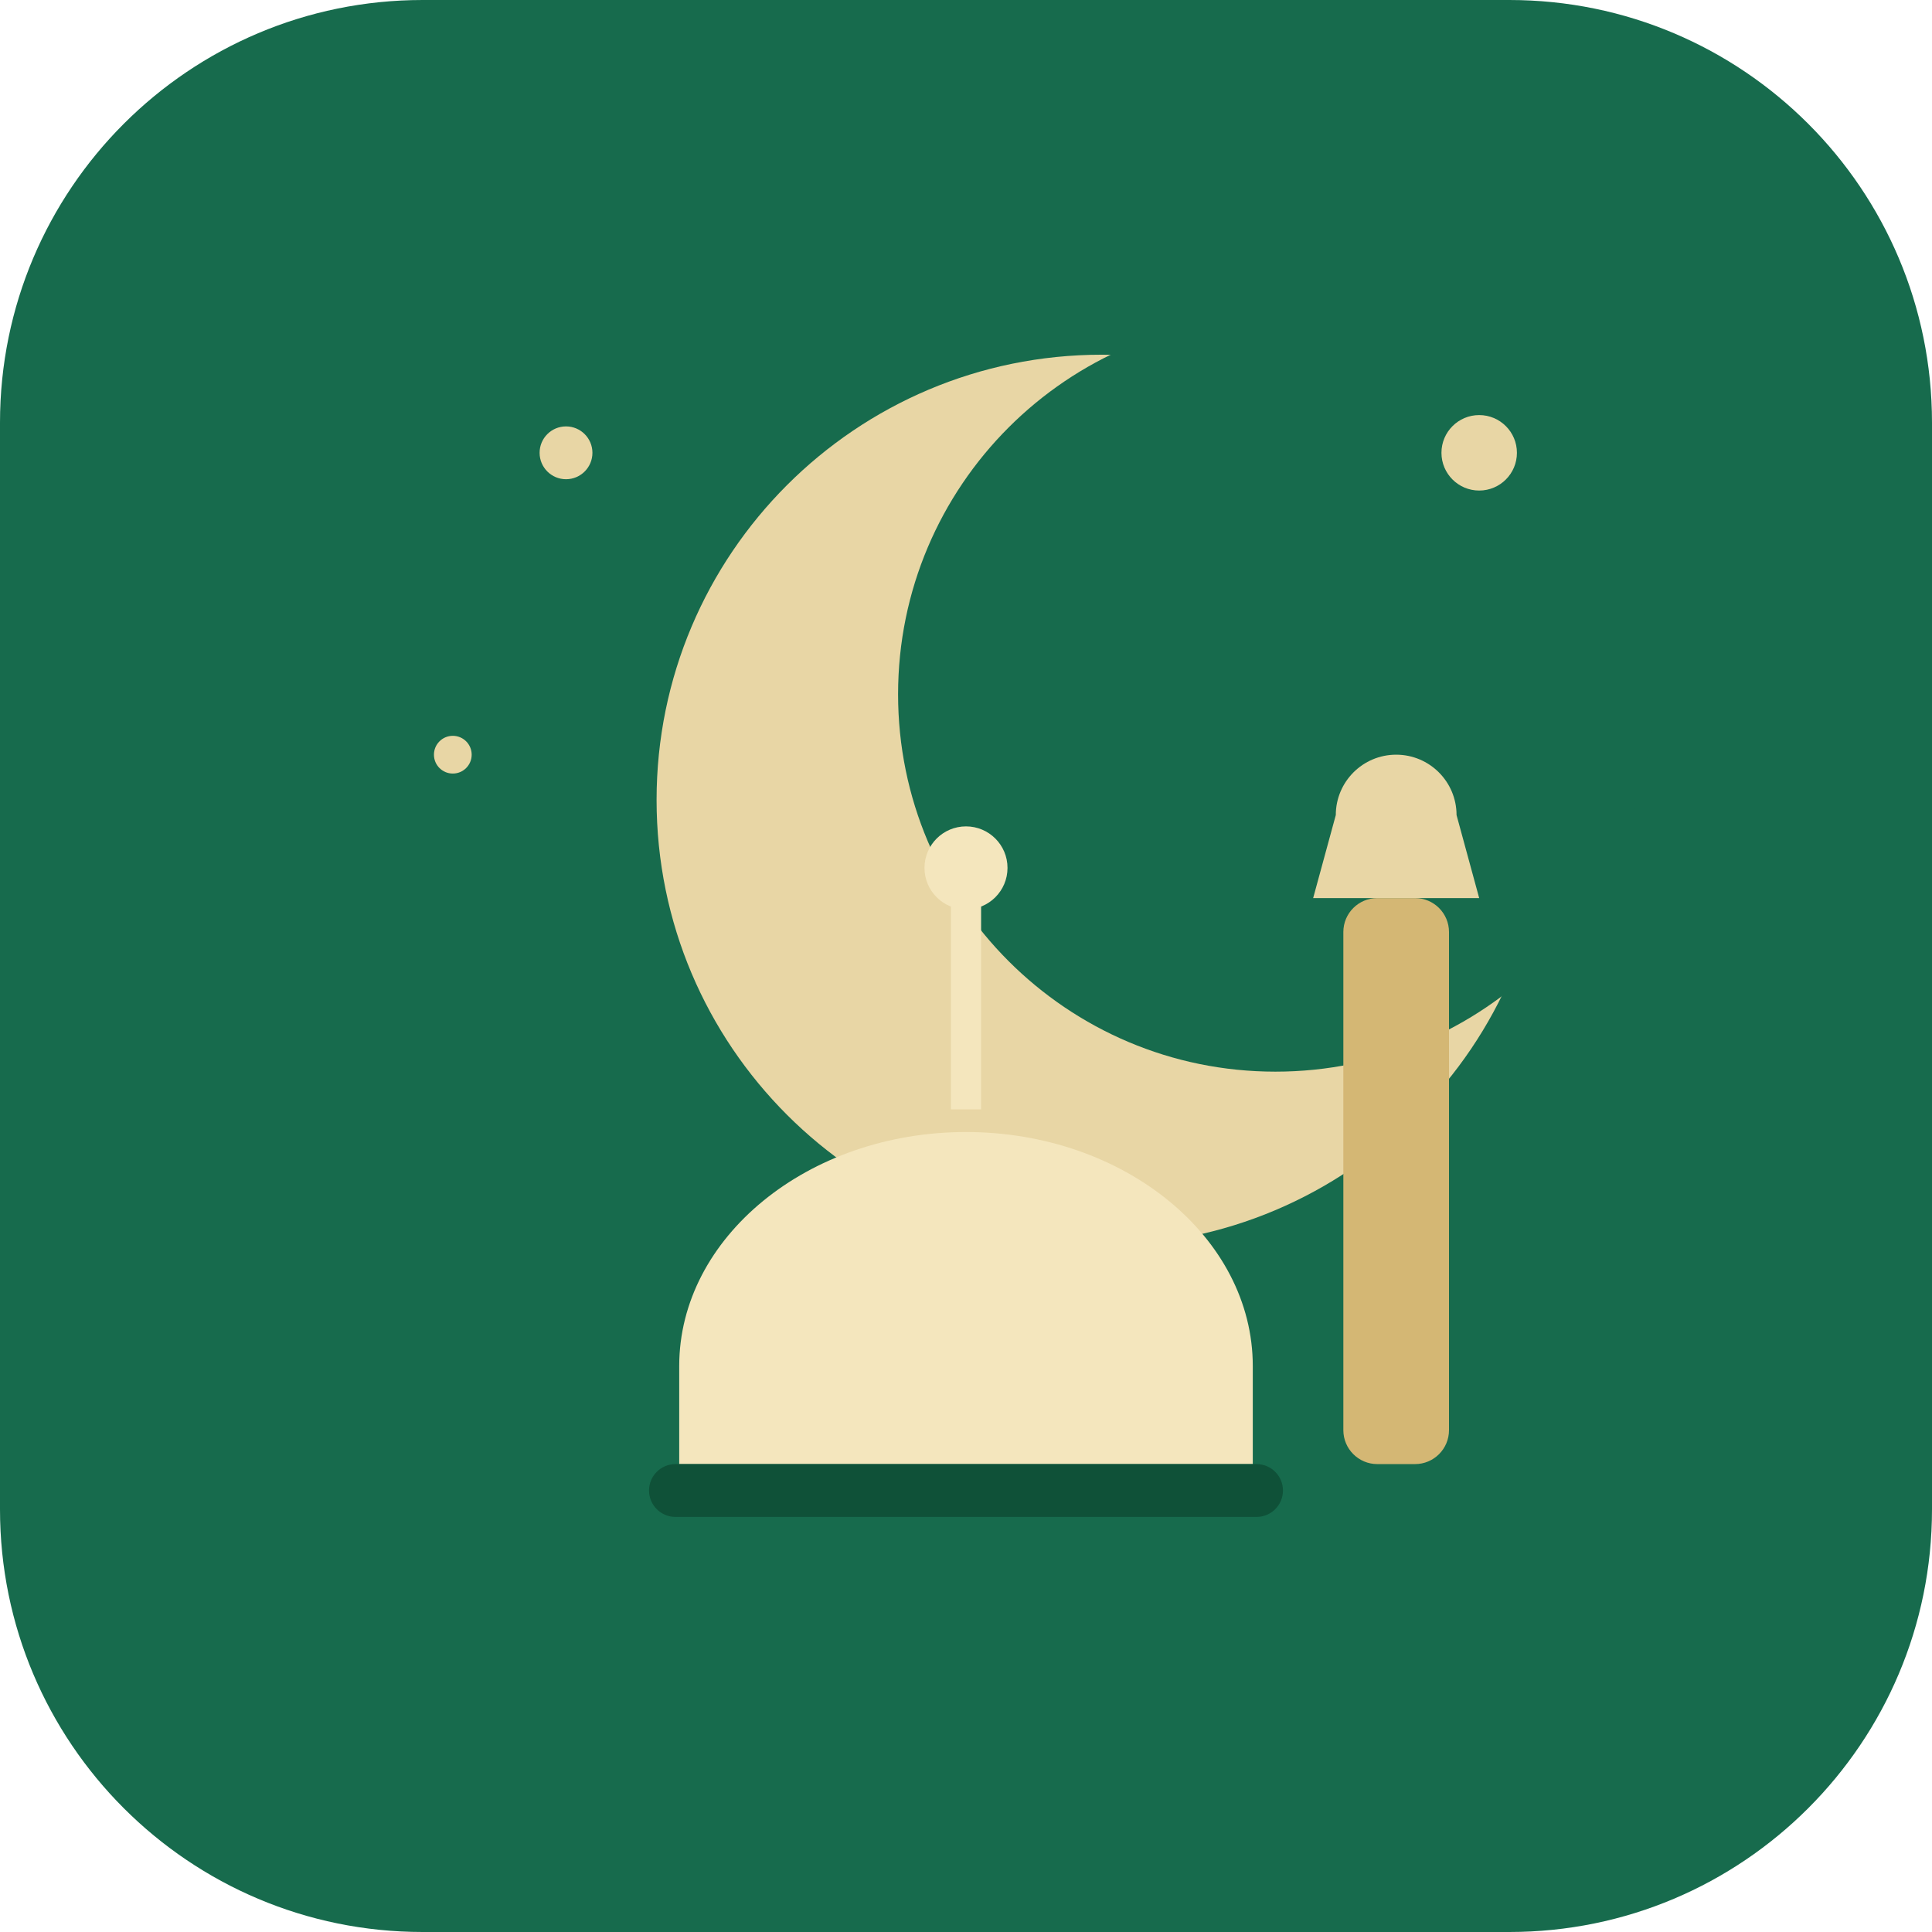
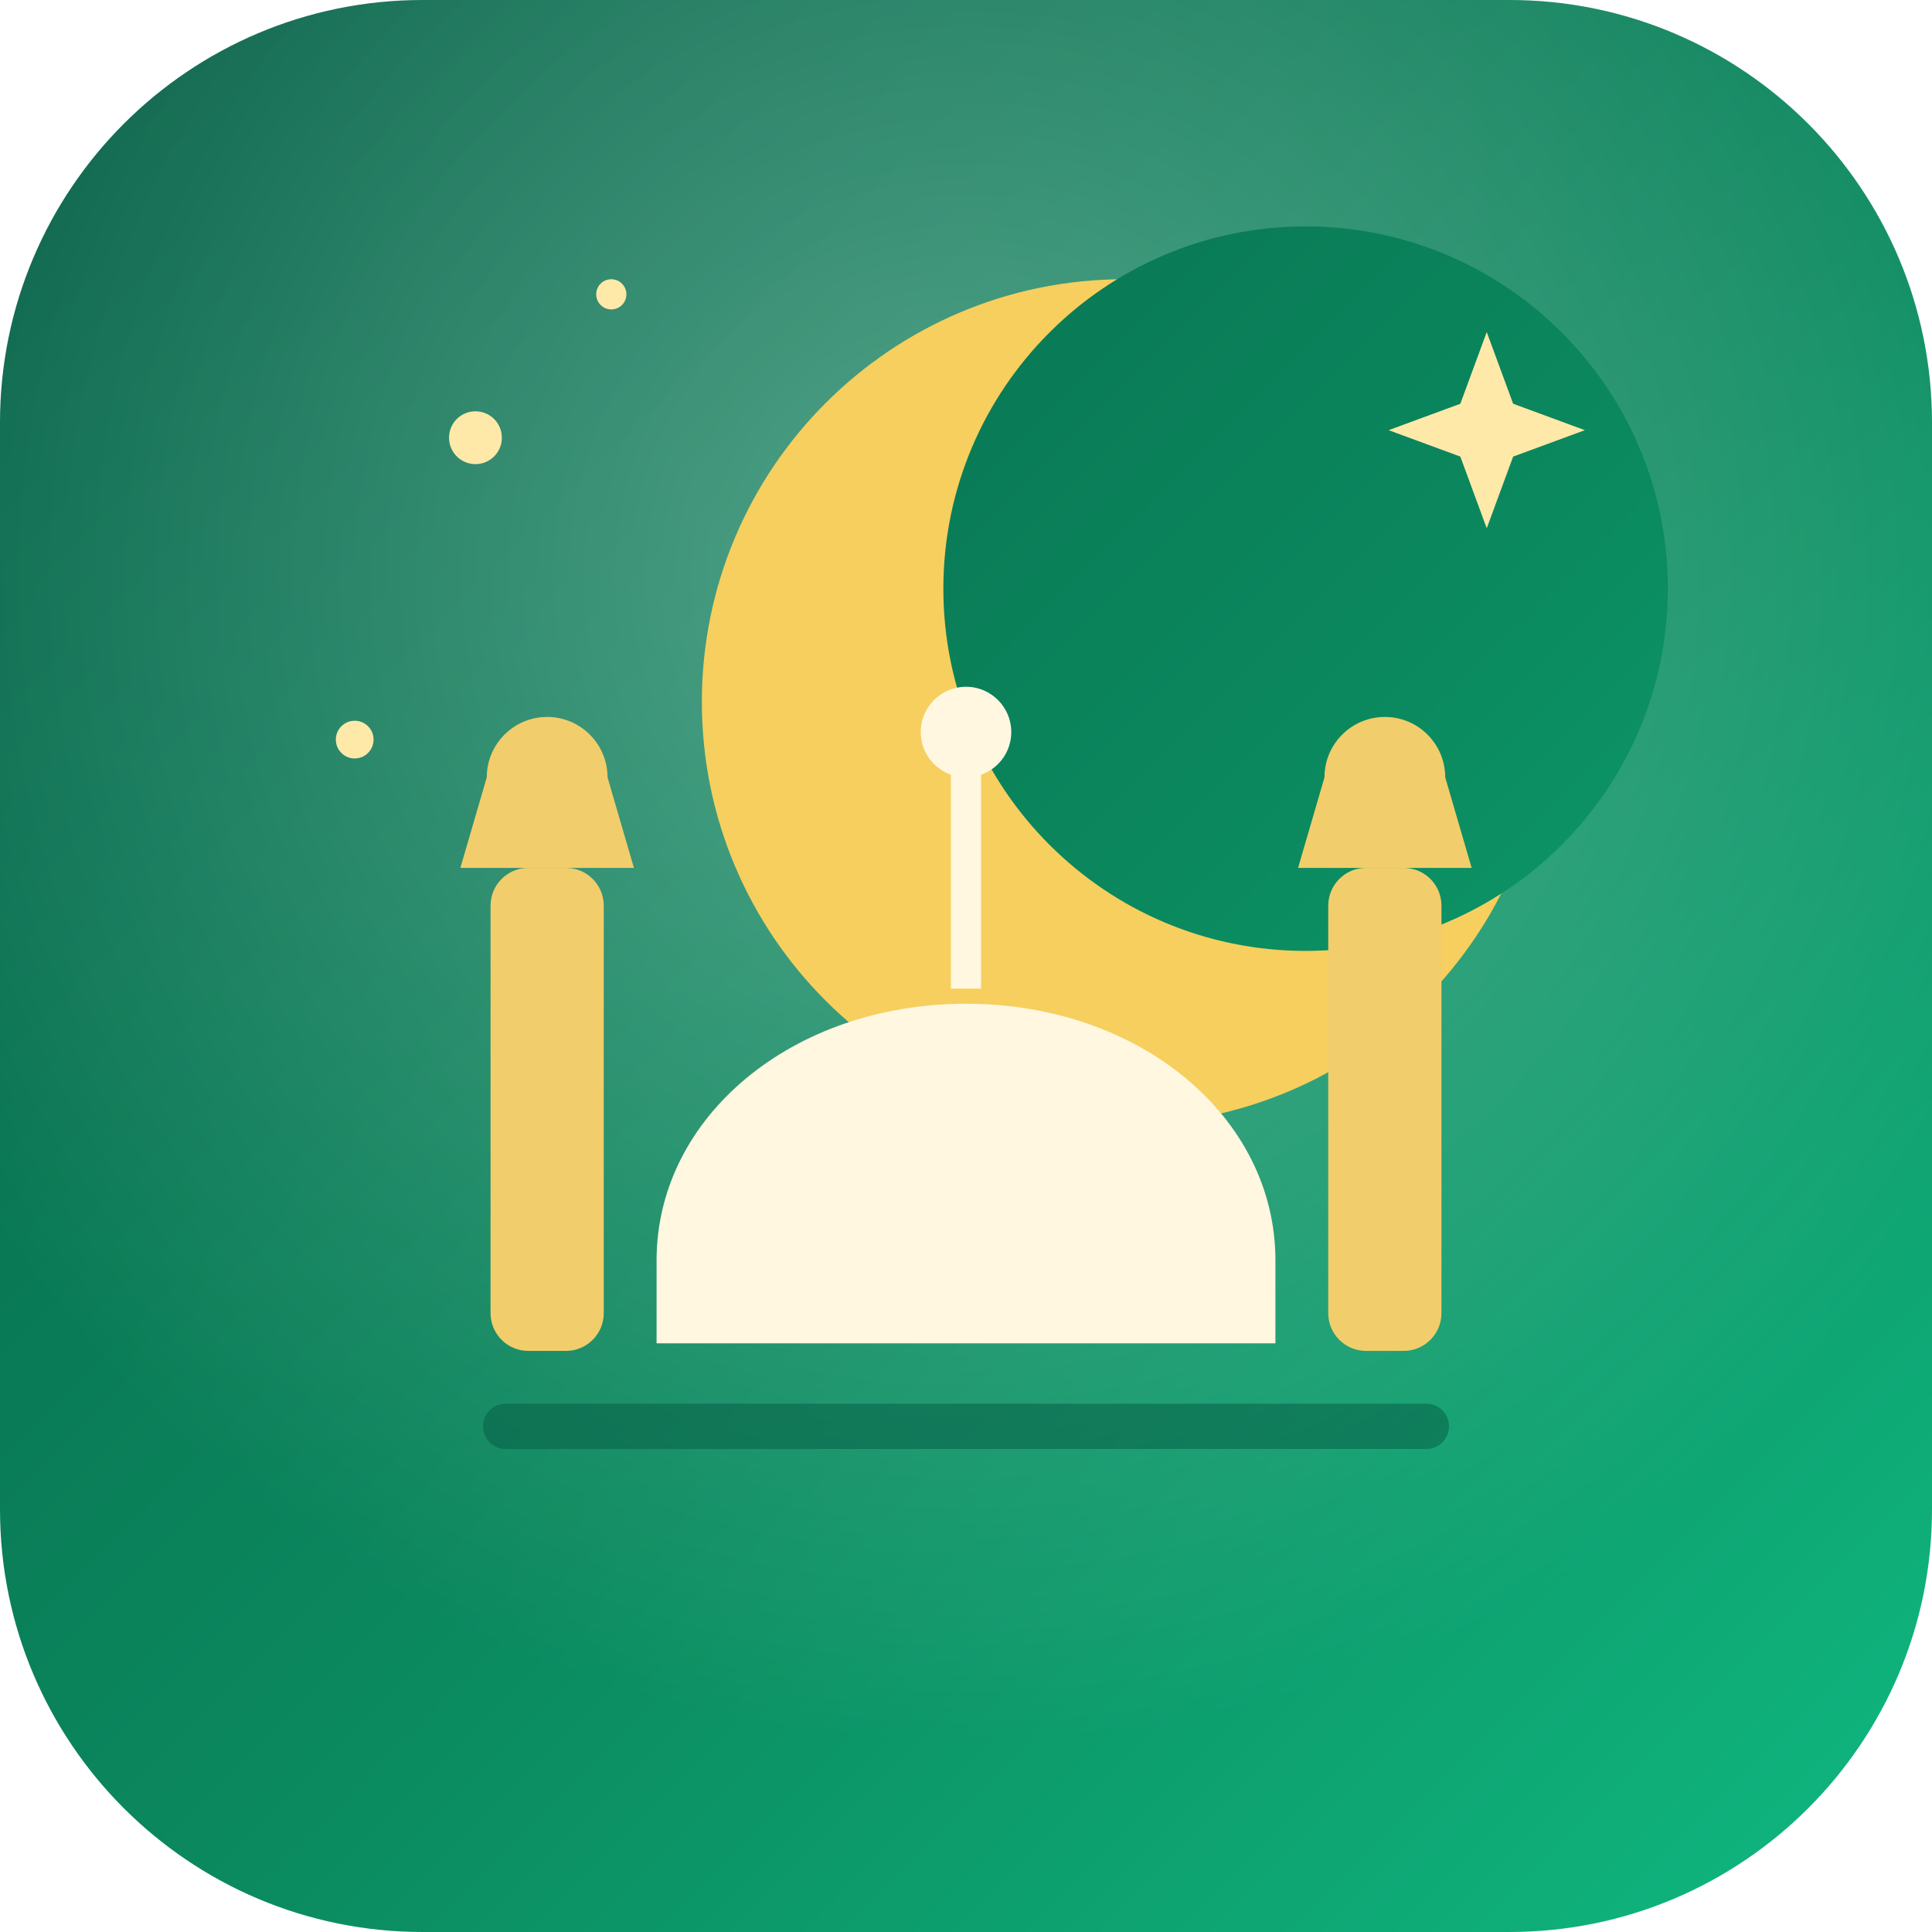
<svg xmlns="http://www.w3.org/2000/svg" viewBox="0 0 512 512">
-   <rect width="512" height="512" rx="112" fill="#176b4d" />
-   <circle cx="292" cy="212" r="118" fill="#e8d6a5" />
-   <circle cx="338" cy="184" r="100" fill="#176b4d" />
-   <circle cx="392" cy="120" r="10" fill="#e8d6a5" />
-   <circle cx="150" cy="120" r="7" fill="#e8d6a5" />
-   <circle cx="120" cy="200" r="5" fill="#e8d6a5" />
-   <path d="M256 300c-42 0-76 28-76 62v26h152v-26c0-34-34-62-76-62z" fill="#f4e6bd" />
-   <rect x="252" y="238" width="8" height="56" fill="#f4e6bd" />
-   <circle cx="256" cy="230" r="11" fill="#f4e6bd" />
-   <rect x="356" y="238" width="28" height="150" rx="9" fill="#d4b774" />
-   <path d="M348 238h44l-6-22a16 16 0 0 0-32 0z" fill="#e8d6a5" />
-   <rect x="172" y="388" width="168" height="14" rx="7" fill="#0f5138" />
+   <defs>
+     <linearGradient id="bg" gradientUnits="userSpaceOnUse" x1="0" y1="0" x2="512" y2="512">
+       <stop offset="0" stop-color="#065f46" />
+       <stop offset=".55" stop-color="#0b8a5f" />
+       <stop offset="1" stop-color="#10b981" />
+     </linearGradient>
+     <radialGradient id="glow" cx=".5" cy=".3" r=".6">
+       <stop offset="0" stop-color="#ffffff" stop-opacity=".30" />
+       <stop offset="1" stop-color="#ffffff" stop-opacity="0" />
+     </radialGradient>
+   </defs>
+   <rect width="512" height="512" rx="112" fill="url(#bg)" />
+   <rect width="512" height="512" rx="112" fill="url(#glow)" />
+   <circle cx="298" cy="186" r="112" fill="#f6cf5e" />
+   <circle cx="346" cy="156" r="96" fill="url(#bg)" />
+   <path d="M394 88l7 19 19 7-19 7-7 19-7-19-19-7 19-7z" fill="#ffe9a8" />
+   <circle cx="126" cy="116" r="7" fill="#ffe9a8" />
+   <circle cx="94" cy="196" r="5" fill="#ffe9a8" />
+   <circle cx="162" cy="78" r="4" fill="#ffe9a8" />
+   <g fill="#fff7e0">
+     <path d="M256 266c-46 0-82 30-82 68v22h164v-22c0-38-36-68-82-68z" />
+     <rect x="252" y="202" width="8" height="60" />
+     <circle cx="256" cy="194" r="12" />
+   </g>
+   <g fill="#f2cd6b">
+     <rect x="352" y="230" width="30" height="128" rx="10" />
+     <path d="M344 230h46l-7-24a16 16 0 0 0-32 0z" />
+     <rect x="130" y="230" width="30" height="128" rx="10" />
+     <path d="M122 230h46l-7-24a16 16 0 0 0-32 0z" />
+   </g>
+   <rect x="128" y="372" width="256" height="12" rx="6" fill="#065f46" opacity=".55" />
</svg>
